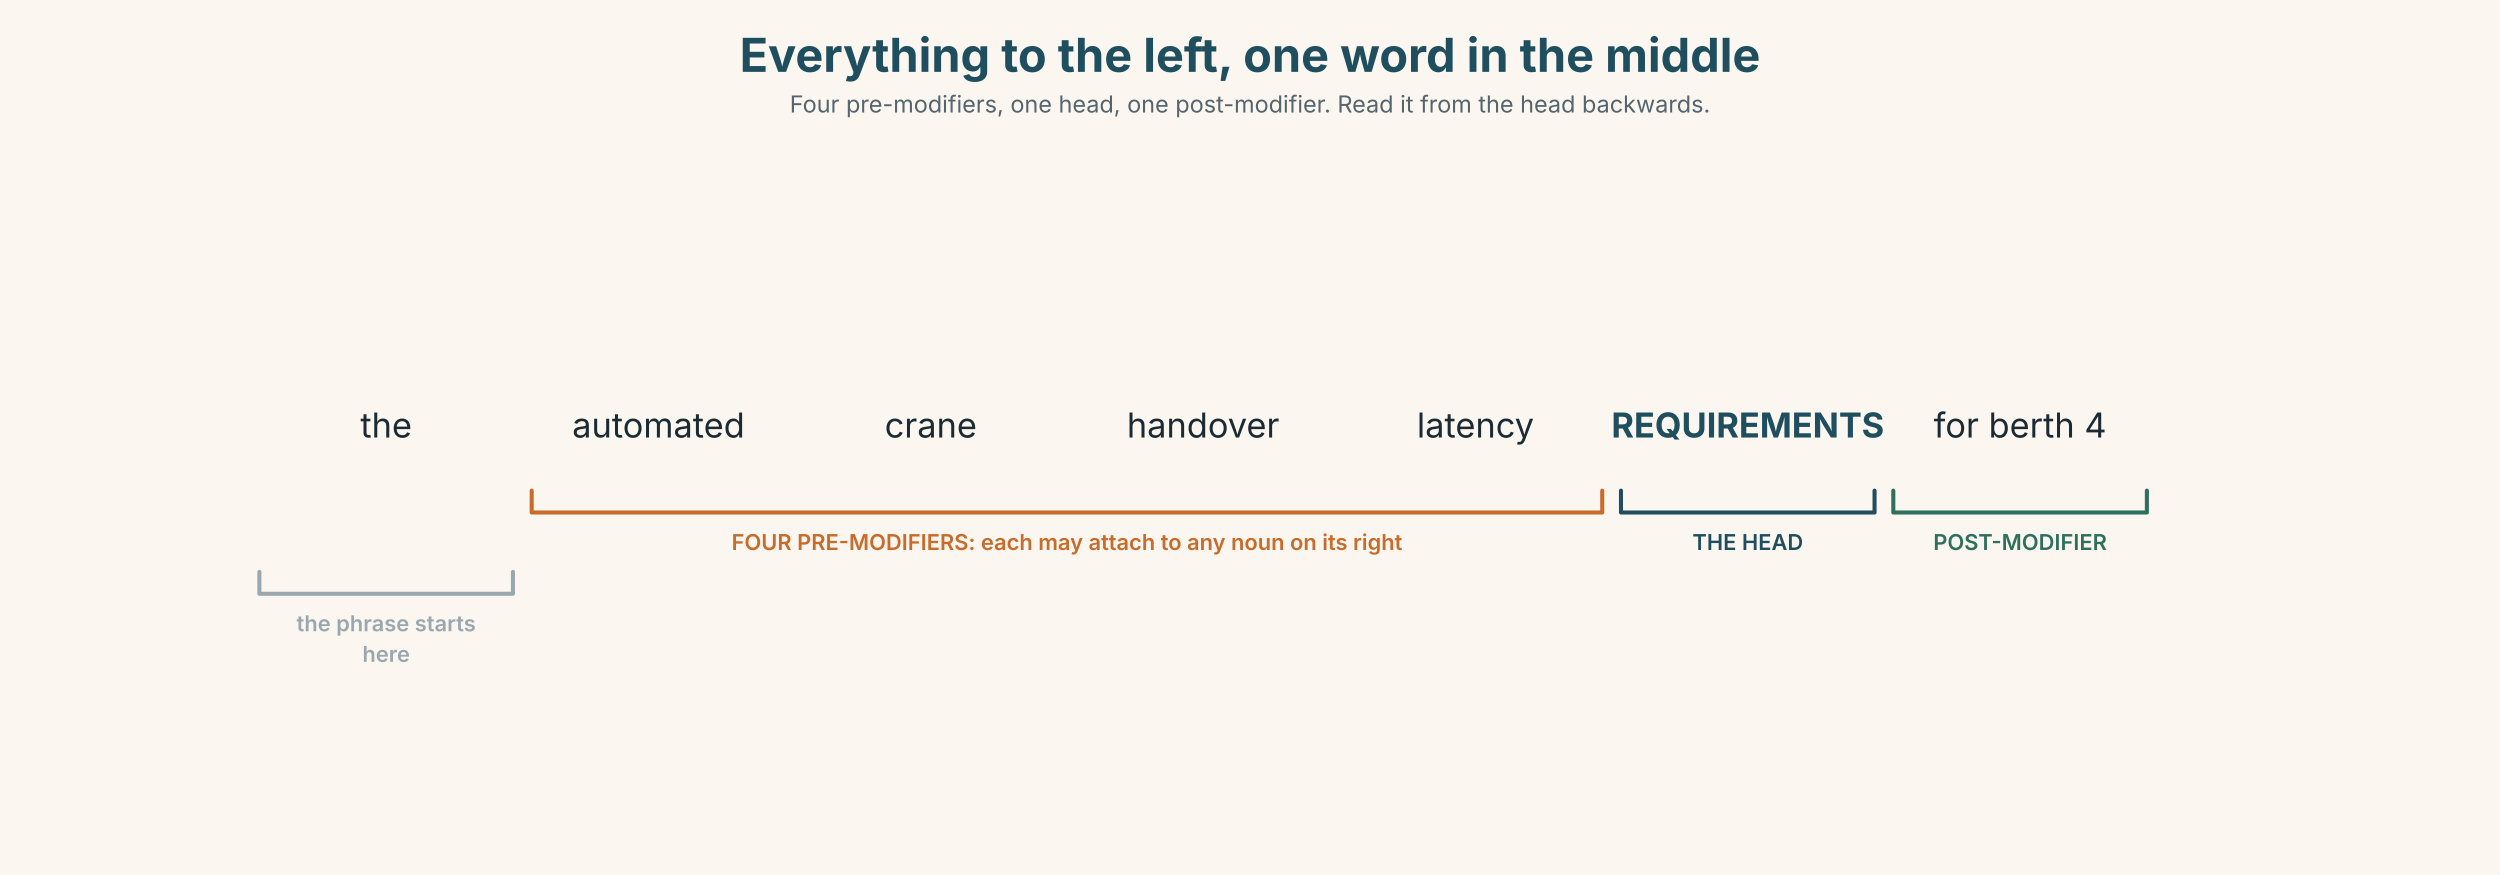
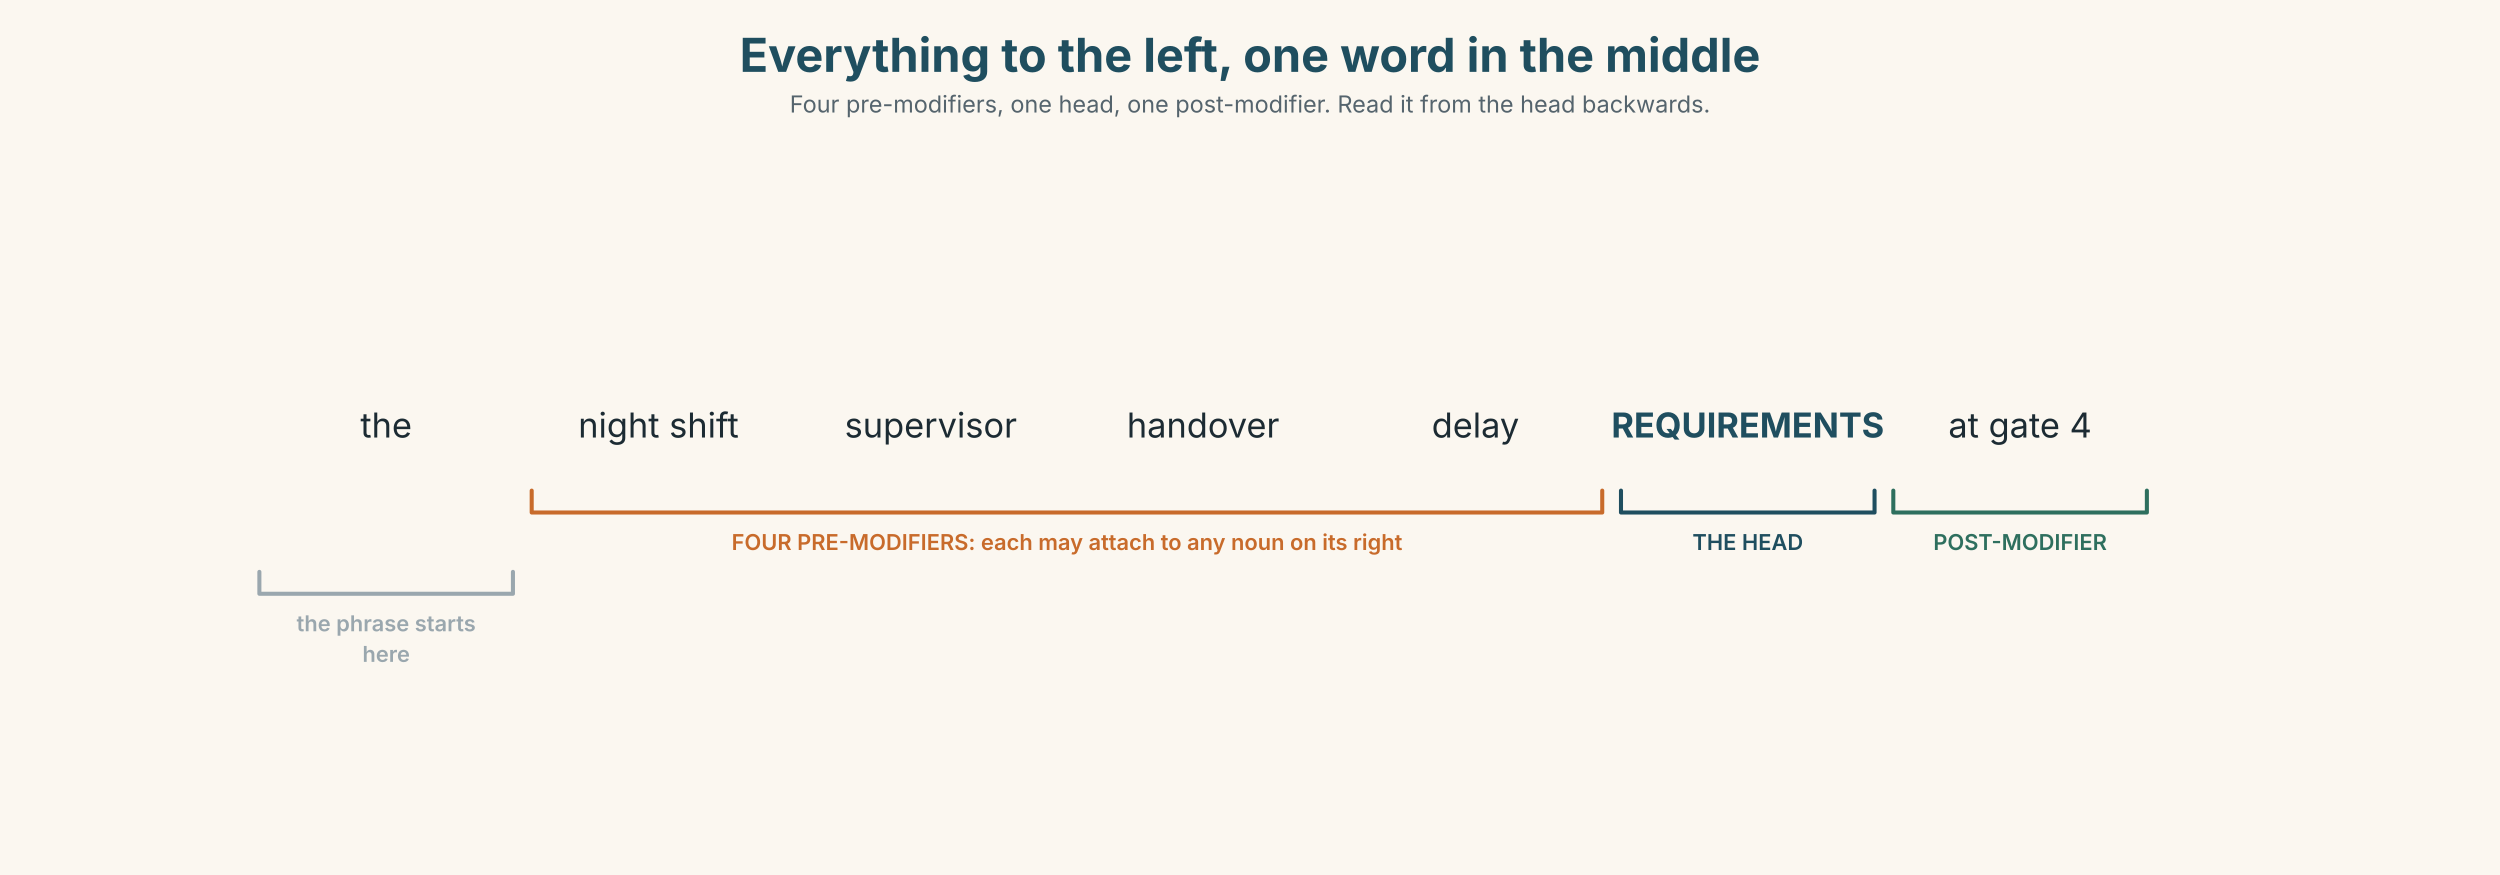
<svg xmlns="http://www.w3.org/2000/svg" width="1600" height="560" viewBox="0 0 1600 560">
  <g id="00_ground">
    <rect x="0" y="0" width="1600" height="560" rx="0" fill="#FBF7F0" />
  </g>
  <g id="10_context">

</g>
  <g id="20_subject">
    <text x="247.143" y="280.0" font-family="Inter, DejaVu Sans, sans-serif" font-size="22" fill="#1C2B33" text-anchor="middle" font-weight="400" font-style="normal">the</text>
-     <text x="421.429" y="280.0" font-family="Inter, DejaVu Sans, sans-serif" font-size="22" fill="#1C2B33" text-anchor="middle" font-weight="400" font-style="normal">automated</text>
-     <text x="595.714" y="280.0" font-family="Inter, DejaVu Sans, sans-serif" font-size="22" fill="#1C2B33" text-anchor="middle" font-weight="400" font-style="normal">crane</text>
+     <text x="421.429" y="280.0" font-family="Inter, DejaVu Sans, sans-serif" font-size="22" fill="#1C2B33" text-anchor="middle" font-weight="400" font-style="normal">night shift</text>
+     <text x="595.714" y="280.0" font-family="Inter, DejaVu Sans, sans-serif" font-size="22" fill="#1C2B33" text-anchor="middle" font-weight="400" font-style="normal">supervisor</text>
    <text x="770.0" y="280.0" font-family="Inter, DejaVu Sans, sans-serif" font-size="22" fill="#1C2B33" text-anchor="middle" font-weight="400" font-style="normal">handover</text>
-     <text x="944.286" y="280.0" font-family="Inter, DejaVu Sans, sans-serif" font-size="22" fill="#1C2B33" text-anchor="middle" font-weight="400" font-style="normal">latency</text>
+     <text x="944.286" y="280.0" font-family="Inter, DejaVu Sans, sans-serif" font-size="22" fill="#1C2B33" text-anchor="middle" font-weight="400" font-style="normal">delay</text>
    <text x="1118.571" y="280.0" font-family="Inter, DejaVu Sans, sans-serif" font-size="22" fill="#1F4E5F" text-anchor="middle" font-weight="700" font-style="normal">REQUIREMENTS</text>
-     <text x="1292.857" y="280.0" font-family="Inter, DejaVu Sans, sans-serif" font-size="22" fill="#1C2B33" text-anchor="middle" font-weight="400" font-style="normal">for berth 4</text>
+     <text x="1292.857" y="280.0" font-family="Inter, DejaVu Sans, sans-serif" font-size="22" fill="#1C2B33" text-anchor="middle" font-weight="400" font-style="normal">at gate 4</text>
    <path d="M 340.286 314.0 L 340.286 328.0 L 1025.429 328.0 L 1025.429 314.0" fill="none" stroke="#C86B2B" stroke-width="2.6" stroke-linecap="round" stroke-linejoin="round" />
    <path d="M 1037.429 314.0 L 1037.429 328.0 L 1199.714 328.0 L 1199.714 314.0" fill="none" stroke="#1F4E5F" stroke-width="2.6" stroke-linecap="round" stroke-linejoin="round" />
    <path d="M 1211.714 314.0 L 1211.714 328.0 L 1374.0 328.0 L 1374.0 314.0" fill="none" stroke="#2E6F5E" stroke-width="2.6" stroke-linecap="round" stroke-linejoin="round" />
    <path d="M 166.0 366.0 L 166.0 380.0 L 328.286 380.0 L 328.286 366.0" fill="none" stroke="#9AA7AE" stroke-width="2.6" stroke-linecap="round" stroke-linejoin="round" />
  </g>
  <g id="40_callouts">
    <text x="800.0" y="46" font-family="Inter, DejaVu Sans, sans-serif" font-size="30" fill="#1F4E5F" text-anchor="middle" font-weight="700" font-style="normal">Everything to the left, one word in the middle</text>
    <text x="800.0" y="72" font-family="Inter, DejaVu Sans, sans-serif" font-size="15" fill="#55646D" text-anchor="middle" font-weight="400" font-style="normal">Four pre-modifiers, one head, one post-modifier. Read it from the head backwards.</text>
    <text x="682.857" y="352.0" font-family="Inter, DejaVu Sans, sans-serif" font-size="14" fill="#C86B2B" text-anchor="middle" font-weight="600" font-style="normal">FOUR PRE-MODIFIERS: each may attach to any noun on its right</text>
    <text x="1118.571" y="352.0" font-family="Inter, DejaVu Sans, sans-serif" font-size="14" fill="#1F4E5F" text-anchor="middle" font-weight="600" font-style="normal">THE HEAD</text>
    <text x="1292.857" y="352.0" font-family="Inter, DejaVu Sans, sans-serif" font-size="14" fill="#2E6F5E" text-anchor="middle" font-weight="600" font-style="normal">POST-MODIFIER</text>
    <text x="247.143" y="404.0" font-family="Inter, DejaVu Sans, sans-serif" font-size="14" fill="#9AA7AE" text-anchor="middle" font-weight="600" font-style="normal">the phrase starts</text>
    <text x="247.143" y="423.6" font-family="Inter, DejaVu Sans, sans-serif" font-size="14" fill="#9AA7AE" text-anchor="middle" font-weight="600" font-style="normal">here</text>
  </g>
</svg>
